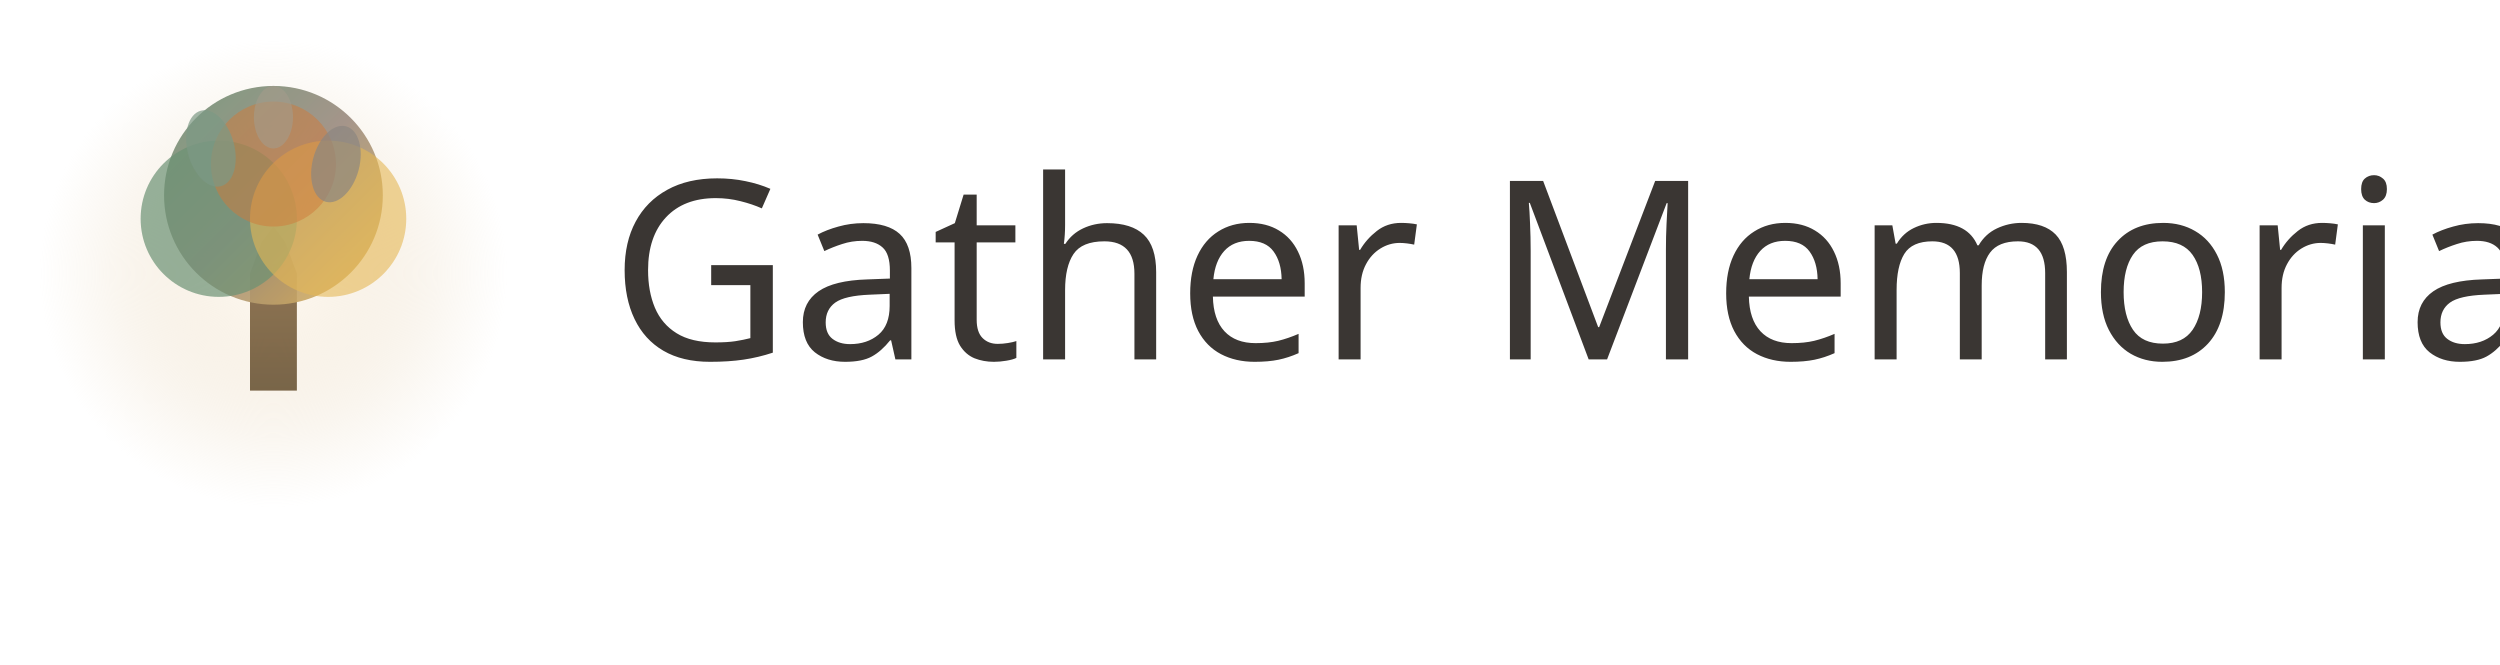
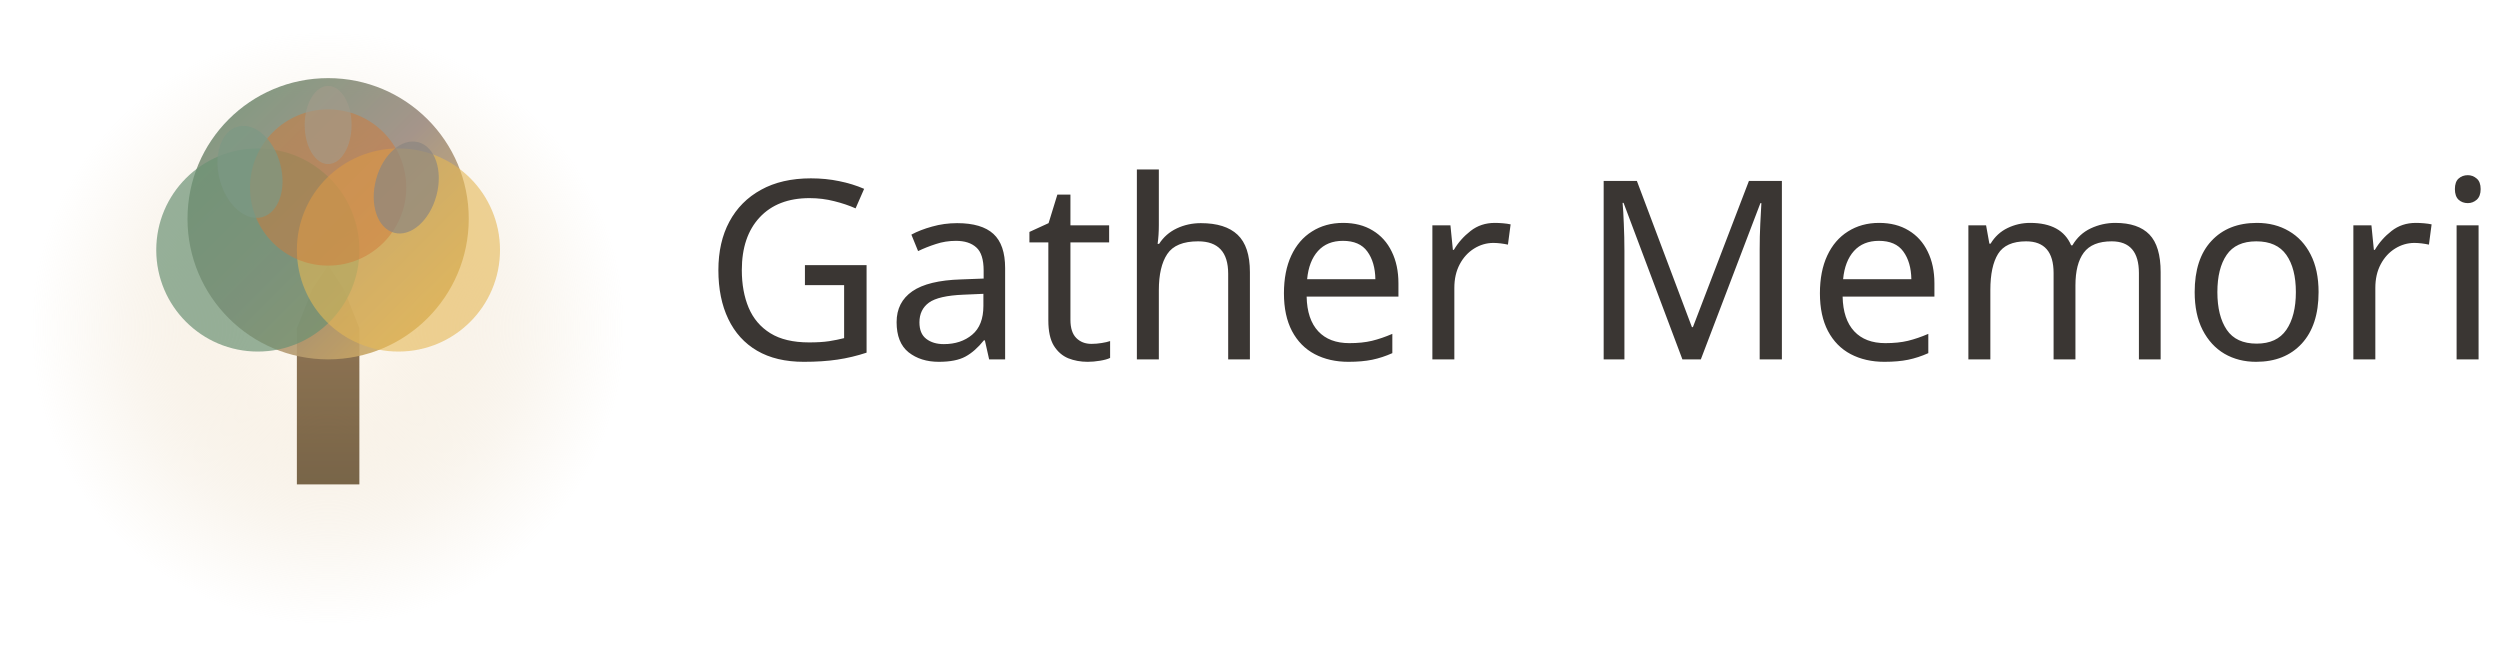
<svg xmlns="http://www.w3.org/2000/svg" width="320" height="85" viewBox="0 0 320 85">
  <defs>
    <linearGradient id="navFoliageGradient" x1="0%" y1="0%" x2="100%" y2="100%">
      <stop offset="0%" style="stop-color:#6B9174;stop-opacity:1" />
      <stop offset="50%" style="stop-color:#9B8B7E;stop-opacity:1" />
      <stop offset="100%" style="stop-color:#E4B755;stop-opacity:1" />
    </linearGradient>
    <linearGradient id="navTrunkGradient" x1="0%" y1="0%" x2="0%" y2="100%">
      <stop offset="0%" style="stop-color:#8B6D47;stop-opacity:1" />
      <stop offset="100%" style="stop-color:#6B5536;stop-opacity:1" />
    </linearGradient>
    <radialGradient id="navBgGradient">
      <stop offset="0%" style="stop-color:#FFF9F0;stop-opacity:0.8" />
      <stop offset="70%" style="stop-color:#E8D5B7;stop-opacity:0.2" />
      <stop offset="100%" style="stop-color:#E8D5B7;stop-opacity:0" />
    </radialGradient>
  </defs>
-   <circle cx="35" cy="35" r="30" fill="url(#navBgGradient)" />
-   <g transform="translate(35, 35)">
-     <path d="M -3,15 L -3,0 L -1.5,-4 L 0,-6 L 1.5,-4 L 3,0 L 3,15 Z" fill="url(#navTrunkGradient)" opacity="0.9" />
-     <circle cx="0" cy="-10" r="14" fill="url(#navFoliageGradient)" opacity="0.9" />
-     <circle cx="-7" cy="-7" r="10" fill="#6B9174" opacity="0.7" />
-     <circle cx="7" cy="-7" r="10" fill="#E4B755" opacity="0.6" />
-     <circle cx="0" cy="-14" r="8" fill="#CF7939" opacity="0.5" />
-     <g transform="translate(-8, -16)">
-       <ellipse cx="0" cy="0" rx="3" ry="5" fill="#7C9885" opacity="0.7" transform="rotate(-15)" />
+   <circle cx="42" cy="42" r="38" fill="url(#navBgGradient)" />
+   <g transform="translate(42, 42)">
+     <path d="M -4,20 L -4,0 L -2,-5 L 0,-8 L 2,-5 L 4,0 L 4,20 Z" fill="url(#navTrunkGradient)" opacity="0.9" />
+     <circle cx="0" cy="-14" r="18" fill="url(#navFoliageGradient)" opacity="0.9" />
+     <circle cx="-9" cy="-10" r="13" fill="#6B9174" opacity="0.7" />
+     <circle cx="9" cy="-10" r="13" fill="#E4B755" opacity="0.6" />
+     <circle cx="0" cy="-18" r="10" fill="#CF7939" opacity="0.5" />
+     <g transform="translate(-10, -20)">
+       <ellipse cx="0" cy="0" rx="4" ry="6" fill="#7C9885" opacity="0.7" transform="rotate(-15)" />
    </g>
-     <g transform="translate(8, -14)">
-       <ellipse cx="0" cy="0" rx="3" ry="5" fill="#8B8680" opacity="0.7" transform="rotate(15)" />
+     <g transform="translate(10, -18)">
+       <ellipse cx="0" cy="0" rx="4" ry="6" fill="#8B8680" opacity="0.7" transform="rotate(15)" />
    </g>
-     <g transform="translate(0, -20)">
-       <ellipse cx="0" cy="0" rx="2.5" ry="4" fill="#A39B8B" opacity="0.6" />
+     <g transform="translate(0, -26)">
+       <ellipse cx="0" cy="0" rx="3" ry="5" fill="#A39B8B" opacity="0.6" />
    </g>
  </g>
-   <text x="78" y="46" font-family="'Segoe UI', -apple-system, sans-serif" font-size="32" font-weight="300" fill="#3A3633">
+   <text x="90" y="46" font-family="'Segoe UI', -apple-system, sans-serif" font-size="32" font-weight="300" fill="#3A3633">
        Gather Memorials
    </text>
</svg>
